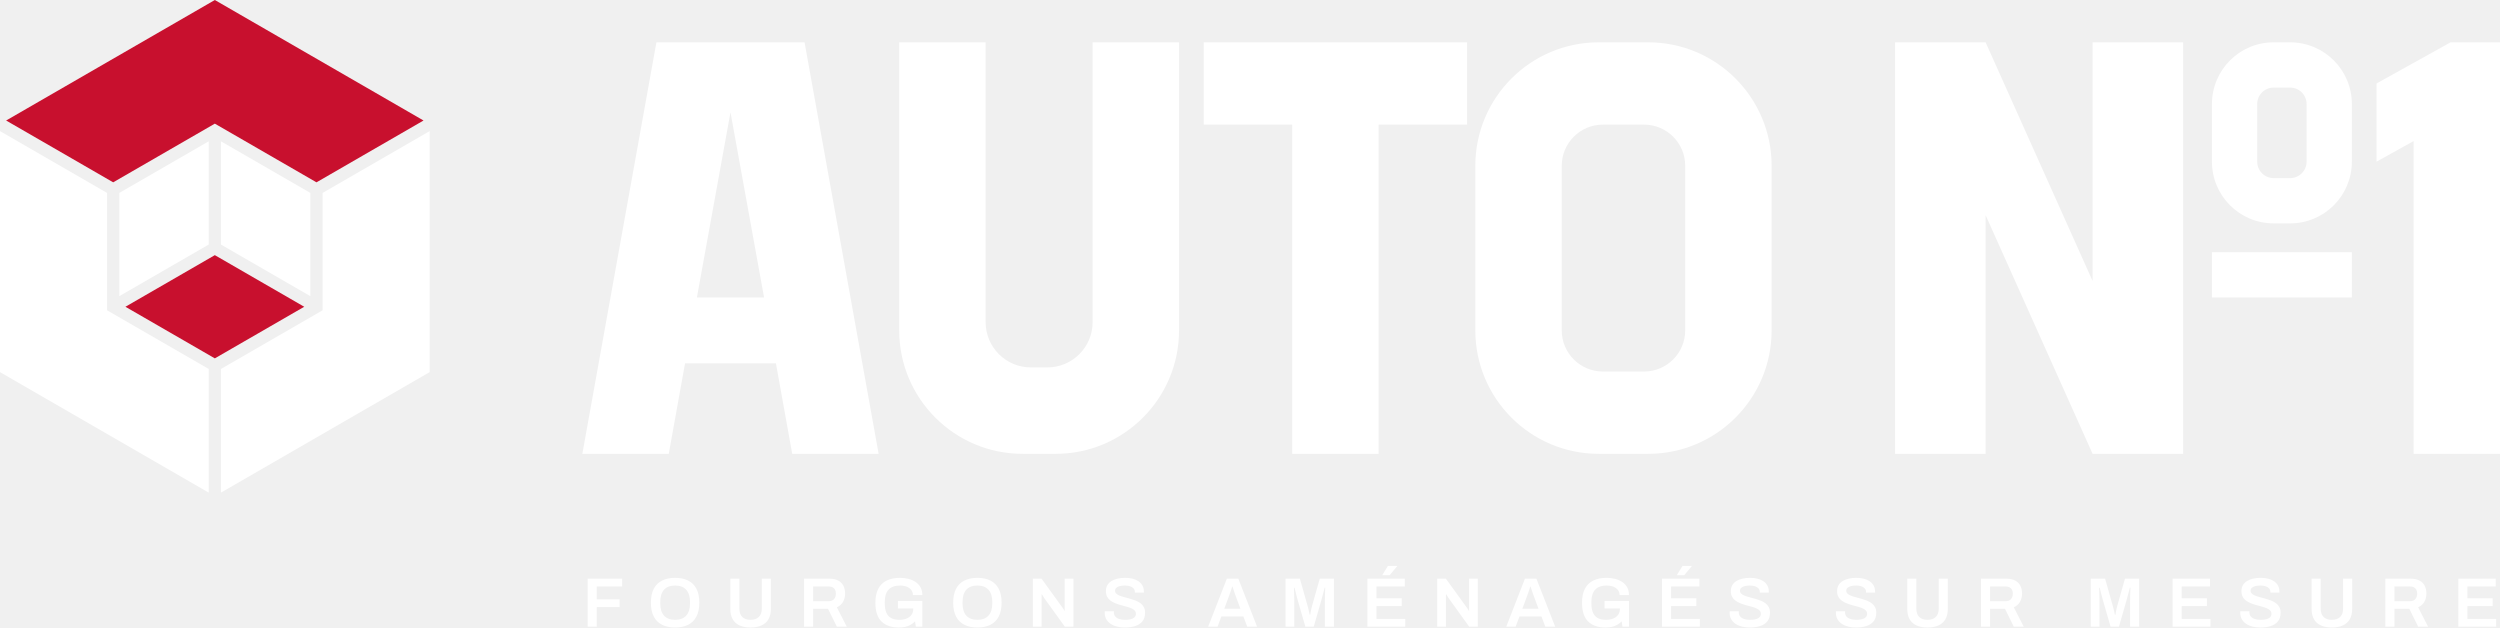
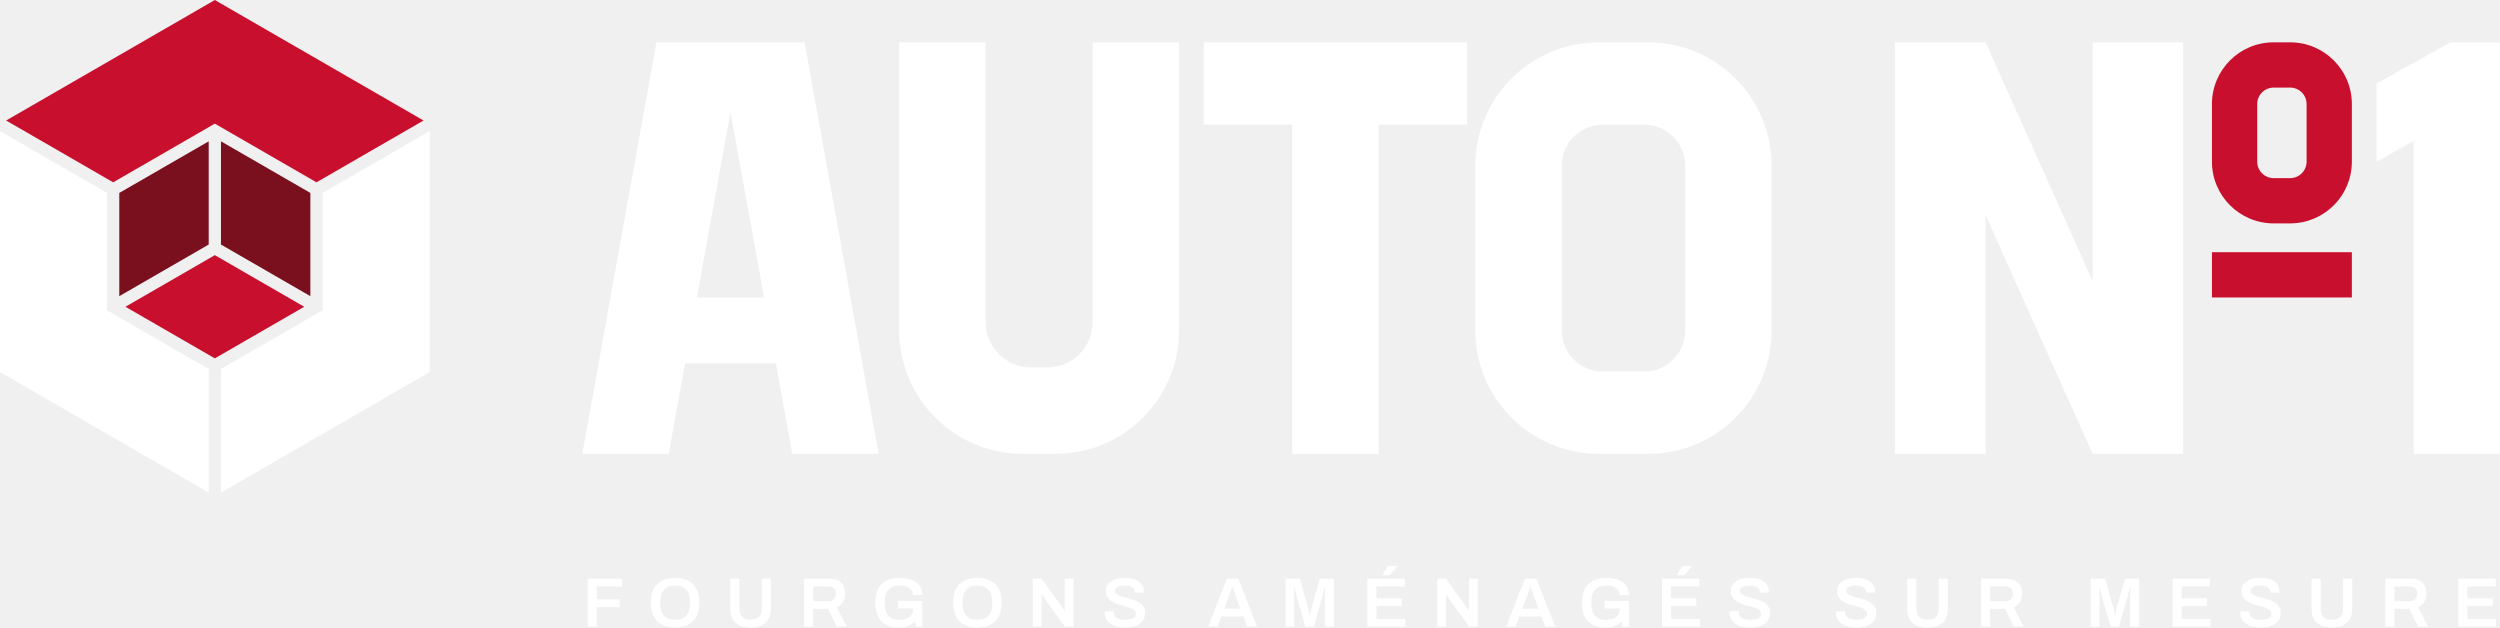
<svg xmlns="http://www.w3.org/2000/svg" viewBox="1.488 -10.282 607.512 152.486" width="607.51" height="152.49">
-   <path fill="#FFFFFF" d="M1.488,21.577 L1.488,80.141 L52.204,109.423 L52.204,79.379 L27.503,65.119 L27.503,36.599 Z M105.896,21.577 L79.881,36.599 L79.881,65.119 L55.180,79.379 L55.180,109.423 L105.896,80.141 Z M30.479,36.599 L30.479,61.683 L52.204,49.141 L52.204,24.057 Z M55.180,24.057 L55.180,49.141 L76.905,61.683 L76.905,36.599 Z" />
+   <path fill="#FFFFFF" d="M1.488,21.577 L1.488,80.141 L52.204,109.423 L52.204,79.379 L27.503,65.119 L27.503,36.599 Z M105.896,21.577 L79.881,36.599 L79.881,65.119 L55.180,79.379 L55.180,109.423 L105.896,80.141 Z" />
+   <path fill="#7A0F1E" d="M30.479,36.599 L30.479,61.683 L52.204,49.141 L52.204,24.057 Z M55.180,24.057 L55.180,49.141 L76.905,61.683 L76.905,36.599 Z" />
  <path fill="#C8102E" d="M53.692,-10.282 L2.976,19.000 L28.991,34.022 L53.692,19.762 L78.393,34.022 L104.408,19.000 Z M31.967,64.260 L53.692,76.802 L75.417,64.260 L53.692,51.718 Z" />
  <g transform="translate(143 0)">
    <path fill="#FFFFFF" fill-rule="evenodd" d="M0,100 L18,0 L54,0 L72,100 L51,100 L47.04,78 L24.96,78 L21,100 Z M36,17 L44.16,62 L27.84,62 Z M77,0 H98 V68 A11,11 0 0 0 109,79 H113 A11,11 0 0 0 124,68 V0 H145 V70 A30,30 0 0 1 115,100 H107 A30,30 0 0 1 77,70 Z M151,0 H215 V20 H193.5 V100 H172.5 V20 H151 Z M247,0 H259 A30,30 0 0 1 289,30 V70 A30,30 0 0 1 259,100 H247 A30,30 0 0 1 217,70 V30 A30,30 0 0 1 247,0 Z M248,20 H258 A10,10 0 0 1 268,30 V70 A10,10 0 0 1 258,80 H248 A10,10 0 0 1 238,70 V30 A10,10 0 0 1 248,20 Z M319,100 L319,0 L341,0 L367,58 L367,0 L389,0 L389,100 L367,100 L341,42 L341,100 Z M436,10 L454,0 L466,0 L466,100 L445,100 L445,24 L436,29 Z" />
-     <path fill="#FFFFFF" fill-rule="evenodd" d="M411,0 H415 A15,15 0 0 1 430,15 V29 A15,15 0 0 1 415,44 H411 A15,15 0 0 1 396,29 V15 A15,15 0 0 1 411,0 Z M411,11 H415 A4,4 0 0 1 419,15 V29 A4,4 0 0 1 415,33 H411 A4,4 0 0 1 407,29 V15 A4,4 0 0 1 411,11 Z M396,51 H430 V62 H396 Z" />
+     <path fill="#C8102E" fill-rule="evenodd" d="M411,0 H415 A15,15 0 0 1 430,15 V29 A15,15 0 0 1 415,44 H411 A15,15 0 0 1 396,29 V15 A15,15 0 0 1 411,0 Z M411,11 H415 A4,4 0 0 1 419,15 V29 A4,4 0 0 1 415,33 H411 A4,4 0 0 1 407,29 V15 A4,4 0 0 1 411,11 Z M396,51 H430 V62 H396 Z" />
  </g>
  <path fill="#FFFFFF" d="M144.292 142.0V130.338H152.673V132.225H146.502V135.353H152.061V137.24H146.502V142.0Z M165.542 142.204Q163.723 142.204 162.397 141.55Q161.071 140.895 160.365 139.552Q159.66 138.209 159.66 136.169Q159.66 134.112 160.365 132.778Q161.071 131.443 162.397 130.788Q163.723 130.134 165.542 130.134Q167.378 130.134 168.695 130.788Q170.013 131.443 170.718 132.778Q171.424 134.112 171.424 136.169Q171.424 138.209 170.718 139.552Q170.013 140.895 168.695 141.55Q167.378 142.204 165.542 142.204ZM165.542 140.334Q166.426 140.334 167.097 140.079Q167.769 139.824 168.228 139.322Q168.687 138.821 168.925 138.082Q169.163 137.342 169.163 136.373V135.999Q169.163 135.013 168.925 134.265Q168.687 133.517 168.228 133.016Q167.769 132.514 167.097 132.259Q166.426 132.004 165.542 132.004Q164.658 132.004 163.986 132.259Q163.315 132.514 162.856 133.016Q162.397 133.517 162.167 134.265Q161.938 135.013 161.938 135.999V136.373Q161.938 137.342 162.167 138.082Q162.397 138.821 162.856 139.322Q163.315 139.824 163.986 140.079Q164.658 140.334 165.542 140.334Z M183.868 142.204Q182.338 142.204 181.233 141.711Q180.128 141.218 179.541 140.207Q178.955 139.195 178.955 137.682V130.338H181.165V137.614Q181.165 138.957 181.87 139.645Q182.576 140.334 183.868 140.334Q185.16 140.334 185.882 139.645Q186.605 138.957 186.605 137.614V130.338H188.815V137.682Q188.815 139.195 188.22 140.207Q187.625 141.218 186.52 141.711Q185.415 142.204 183.868 142.204Z M196.873 142.0V130.338H203.01Q204.302 130.338 205.152 130.78Q206.002 131.222 206.427 132.038Q206.852 132.854 206.852 133.959Q206.852 135.098 206.342 135.974Q205.832 136.849 204.846 137.291L207.26 142.0H204.846L202.704 137.665H199.083V142.0ZM199.083 135.812H202.84Q203.69 135.812 204.149 135.319Q204.608 134.826 204.608 133.959Q204.608 133.398 204.404 133.016Q204.2 132.633 203.809 132.429Q203.418 132.225 202.84 132.225H199.083Z M219.907 142.204Q217.204 142.204 215.708 140.75Q214.212 139.297 214.212 136.169Q214.212 134.112 214.918 132.778Q215.623 131.443 216.958 130.788Q218.292 130.134 220.162 130.134Q221.284 130.134 222.27 130.389Q223.256 130.644 224.013 131.163Q224.769 131.681 225.194 132.463Q225.619 133.245 225.619 134.316H223.341Q223.341 133.755 223.095 133.322Q222.848 132.888 222.415 132.591Q221.981 132.293 221.42 132.149Q220.859 132.004 220.23 132.004Q219.295 132.004 218.59 132.25Q217.884 132.497 217.417 132.999Q216.949 133.5 216.72 134.248Q216.49 134.996 216.49 135.999V136.356Q216.49 137.733 216.881 138.617Q217.272 139.501 218.063 139.918Q218.853 140.334 220.026 140.334Q221.029 140.334 221.786 140.028Q222.542 139.722 222.976 139.136Q223.409 138.549 223.409 137.699V137.58H219.686V135.744H225.619V142.0H224.038L223.851 140.708Q223.341 141.218 222.763 141.549Q222.185 141.881 221.488 142.043Q220.791 142.204 219.907 142.204Z M238.998 142.204Q237.179 142.204 235.853 141.55Q234.527 140.895 233.822 139.552Q233.116 138.209 233.116 136.169Q233.116 134.112 233.822 132.778Q234.527 131.443 235.853 130.788Q237.179 130.134 238.998 130.134Q240.834 130.134 242.152 130.788Q243.469 131.443 244.175 132.778Q244.88 134.112 244.88 136.169Q244.88 138.209 244.175 139.552Q243.469 140.895 242.152 141.55Q240.834 142.204 238.998 142.204ZM238.998 140.334Q239.882 140.334 240.554 140.079Q241.225 139.824 241.684 139.322Q242.143 138.821 242.381 138.082Q242.619 137.342 242.619 136.373V135.999Q242.619 135.013 242.381 134.265Q242.143 133.517 241.684 133.016Q241.225 132.514 240.554 132.259Q239.882 132.004 238.998 132.004Q238.114 132.004 237.443 132.259Q236.771 132.514 236.312 133.016Q235.853 133.517 235.624 134.265Q235.394 135.013 235.394 135.999V136.373Q235.394 137.342 235.624 138.082Q235.853 138.821 236.312 139.322Q236.771 139.824 237.443 140.079Q238.114 140.334 238.998 140.334Z M252.479 142.0V130.338H254.587L259.568 137.223Q259.653 137.325 259.772 137.503Q259.891 137.682 259.993 137.852Q260.095 138.022 260.129 138.124H260.214V130.338H262.339V142.0H260.248L255.25 135.064Q255.114 134.86 254.936 134.562Q254.757 134.265 254.689 134.146H254.604V142.0Z M274.817 142.204Q273.848 142.204 272.964 141.992Q272.08 141.779 271.4 141.328Q270.72 140.878 270.329 140.207Q269.938 139.535 269.938 138.617Q269.938 138.515 269.946 138.413Q269.955 138.311 269.955 138.26H272.182Q272.182 138.294 272.173 138.387Q272.165 138.481 272.165 138.549Q272.165 139.11 272.488 139.51Q272.811 139.909 273.423 140.121Q274.035 140.334 274.868 140.334Q275.429 140.334 275.862 140.266Q276.296 140.198 276.61 140.071Q276.925 139.943 277.129 139.764Q277.333 139.586 277.426 139.365Q277.52 139.144 277.52 138.889Q277.52 138.396 277.214 138.073Q276.908 137.75 276.389 137.529Q275.871 137.308 275.216 137.13Q274.562 136.951 273.873 136.764Q273.185 136.577 272.53 136.314Q271.876 136.05 271.357 135.676Q270.839 135.302 270.533 134.733Q270.227 134.163 270.227 133.364Q270.227 132.548 270.575 131.936Q270.924 131.324 271.561 130.925Q272.199 130.525 273.049 130.329Q273.899 130.134 274.902 130.134Q275.837 130.134 276.661 130.329Q277.486 130.525 278.115 130.942Q278.744 131.358 279.101 131.995Q279.458 132.633 279.458 133.517V133.721H277.265V133.551Q277.265 133.058 276.967 132.718Q276.67 132.378 276.134 132.191Q275.599 132.004 274.885 132.004Q274.12 132.004 273.576 132.149Q273.032 132.293 272.743 132.573Q272.454 132.854 272.454 133.262Q272.454 133.687 272.76 133.976Q273.066 134.265 273.584 134.469Q274.103 134.673 274.757 134.843Q275.412 135.013 276.1 135.209Q276.789 135.404 277.443 135.659Q278.098 135.914 278.616 136.296Q279.135 136.679 279.441 137.24Q279.747 137.801 279.747 138.583Q279.747 139.892 279.109 140.691Q278.472 141.49 277.358 141.847Q276.245 142.204 274.817 142.204Z M295.081 142.0 299.62 130.338H302.408L306.964 142.0H304.567L303.632 139.518H298.294L297.359 142.0ZM298.991 137.648H302.918L301.745 134.486Q301.677 134.316 301.583 134.053Q301.49 133.789 301.388 133.474Q301.286 133.16 301.184 132.837Q301.082 132.514 300.997 132.259H300.912Q300.81 132.599 300.665 133.041Q300.521 133.483 300.385 133.874Q300.249 134.265 300.164 134.486Z M313.883 142.0V130.338H317.368L319.204 136.832Q319.306 137.172 319.408 137.597Q319.51 138.022 319.603 138.413Q319.697 138.804 319.748 139.093H319.884Q319.918 138.838 319.986 138.464Q320.054 138.09 320.147 137.656Q320.241 137.223 320.36 136.815L322.196 130.338H325.647V142.0H323.437V136.101Q323.437 135.319 323.454 134.537Q323.471 133.755 323.496 133.194Q323.522 132.633 323.522 132.531H323.386Q323.352 132.684 323.216 133.194Q323.08 133.704 322.927 134.299Q322.774 134.894 322.655 135.319L320.734 142.0H318.694L316.773 135.336Q316.671 134.979 316.543 134.477Q316.416 133.976 316.288 133.449Q316.161 132.922 316.059 132.531H315.923Q315.94 132.99 315.957 133.627Q315.974 134.265 315.991 134.919Q316.008 135.574 316.008 136.101V142.0Z M333.772 142.0V130.338H342.867V132.225H335.982V135.098H342.119V136.985H335.982V140.113H342.969V142.0ZM337.376 129.488 338.753 127.244H340.997L341.014 127.295L339.178 129.488Z M350.738 142.0V130.338H352.846L357.827 137.223Q357.912 137.325 358.031 137.503Q358.15 137.682 358.252 137.852Q358.354 138.022 358.388 138.124H358.473V130.338H360.598V142.0H358.507L353.509 135.064Q353.373 134.86 353.195 134.562Q353.016 134.265 352.948 134.146H352.863V142.0Z M367.517 142.0 372.056 130.338H374.844L379.4 142.0H377.003L376.068 139.518H370.73L369.795 142.0ZM371.427 137.648H375.354L374.181 134.486Q374.113 134.316 374.02 134.053Q373.926 133.789 373.824 133.474Q373.722 133.16 373.62 132.837Q373.518 132.514 373.433 132.259H373.348Q373.246 132.599 373.102 133.041Q372.957 133.483 372.821 133.874Q372.685 134.265 372.6 134.486Z M391.623 142.204Q388.92 142.204 387.424 140.75Q385.928 139.297 385.928 136.169Q385.928 134.112 386.633 132.778Q387.339 131.443 388.673 130.788Q390.008 130.134 391.878 130.134Q393 130.134 393.986 130.389Q394.972 130.644 395.728 131.163Q396.485 131.681 396.91 132.463Q397.335 133.245 397.335 134.316H395.057Q395.057 133.755 394.81 133.322Q394.564 132.888 394.13 132.591Q393.697 132.293 393.136 132.149Q392.575 132.004 391.946 132.004Q391.011 132.004 390.305 132.25Q389.6 132.497 389.132 132.999Q388.665 133.5 388.435 134.248Q388.206 134.996 388.206 135.999V136.356Q388.206 137.733 388.597 138.617Q388.988 139.501 389.778 139.918Q390.569 140.334 391.742 140.334Q392.745 140.334 393.501 140.028Q394.258 139.722 394.691 139.136Q395.125 138.549 395.125 137.699V137.58H391.402V135.744H397.335V142.0H395.754L395.567 140.708Q395.057 141.218 394.479 141.549Q393.901 141.881 393.204 142.043Q392.507 142.204 391.623 142.204Z M405.359 142.0V130.338H414.454V132.225H407.569V135.098H413.706V136.985H407.569V140.113H414.556V142.0ZM408.963 129.488 410.34 127.244H412.584L412.601 127.295L410.765 129.488Z M426.677 142.204Q425.708 142.204 424.824 141.992Q423.94 141.779 423.26 141.328Q422.58 140.878 422.189 140.207Q421.798 139.535 421.798 138.617Q421.798 138.515 421.806 138.413Q421.815 138.311 421.815 138.26H424.042Q424.042 138.294 424.033 138.387Q424.025 138.481 424.025 138.549Q424.025 139.11 424.348 139.51Q424.671 139.909 425.283 140.121Q425.895 140.334 426.728 140.334Q427.289 140.334 427.722 140.266Q428.156 140.198 428.47 140.071Q428.785 139.943 428.989 139.764Q429.193 139.586 429.286 139.365Q429.38 139.144 429.38 138.889Q429.38 138.396 429.074 138.073Q428.768 137.75 428.249 137.529Q427.731 137.308 427.076 137.13Q426.422 136.951 425.733 136.764Q425.045 136.577 424.39 136.314Q423.736 136.05 423.217 135.676Q422.699 135.302 422.393 134.733Q422.087 134.163 422.087 133.364Q422.087 132.548 422.435 131.936Q422.784 131.324 423.421 130.925Q424.059 130.525 424.909 130.329Q425.759 130.134 426.762 130.134Q427.697 130.134 428.521 130.329Q429.346 130.525 429.975 130.942Q430.604 131.358 430.961 131.995Q431.318 132.633 431.318 133.517V133.721H429.125V133.551Q429.125 133.058 428.827 132.718Q428.53 132.378 427.994 132.191Q427.459 132.004 426.745 132.004Q425.98 132.004 425.436 132.149Q424.892 132.293 424.603 132.573Q424.314 132.854 424.314 133.262Q424.314 133.687 424.62 133.976Q424.926 134.265 425.444 134.469Q425.963 134.673 426.617 134.843Q427.272 135.013 427.96 135.209Q428.649 135.404 429.303 135.659Q429.958 135.914 430.476 136.296Q430.995 136.679 431.301 137.24Q431.607 137.801 431.607 138.583Q431.607 139.892 430.969 140.691Q430.332 141.49 429.218 141.847Q428.105 142.204 426.677 142.204Z M452.499 142.204Q451.53 142.204 450.646 141.992Q449.762 141.779 449.082 141.328Q448.402 140.878 448.011 140.207Q447.62 139.535 447.62 138.617Q447.62 138.515 447.629 138.413Q447.637 138.311 447.637 138.26H449.864Q449.864 138.294 449.856 138.387Q449.847 138.481 449.847 138.549Q449.847 139.11 450.17 139.51Q450.493 139.909 451.105 140.121Q451.717 140.334 452.55 140.334Q453.111 140.334 453.545 140.266Q453.978 140.198 454.293 140.071Q454.607 139.943 454.811 139.764Q455.015 139.586 455.109 139.365Q455.202 139.144 455.202 138.889Q455.202 138.396 454.896 138.073Q454.59 137.75 454.072 137.529Q453.553 137.308 452.899 137.13Q452.244 136.951 451.556 136.764Q450.867 136.577 450.213 136.314Q449.558 136.05 449.04 135.676Q448.521 135.302 448.215 134.733Q447.909 134.163 447.909 133.364Q447.909 132.548 448.258 131.936Q448.606 131.324 449.244 130.925Q449.881 130.525 450.731 130.329Q451.581 130.134 452.584 130.134Q453.519 130.134 454.344 130.329Q455.168 130.525 455.797 130.942Q456.426 131.358 456.783 131.995Q457.14 132.633 457.14 133.517V133.721H454.947V133.551Q454.947 133.058 454.65 132.718Q454.352 132.378 453.817 132.191Q453.281 132.004 452.567 132.004Q451.802 132.004 451.258 132.149Q450.714 132.293 450.425 132.573Q450.136 132.854 450.136 133.262Q450.136 133.687 450.442 133.976Q450.748 134.265 451.267 134.469Q451.785 134.673 452.44 134.843Q453.094 135.013 453.783 135.209Q454.471 135.404 455.126 135.659Q455.78 135.914 456.299 136.296Q456.817 136.679 457.123 137.24Q457.429 137.801 457.429 138.583Q457.429 139.892 456.792 140.691Q456.154 141.49 455.041 141.847Q453.927 142.204 452.499 142.204Z M469.873 142.204Q468.343 142.204 467.238 141.711Q466.133 141.218 465.547 140.207Q464.96 139.195 464.96 137.682V130.338H467.17V137.614Q467.17 138.957 467.876 139.645Q468.581 140.334 469.873 140.334Q471.165 140.334 471.888 139.645Q472.61 138.957 472.61 137.614V130.338H474.82V137.682Q474.82 139.195 474.225 140.207Q473.63 141.218 472.525 141.711Q471.42 142.204 469.873 142.204Z M482.878 142.0V130.338H489.015Q490.307 130.338 491.157 130.78Q492.007 131.222 492.432 132.038Q492.857 132.854 492.857 133.959Q492.857 135.098 492.347 135.974Q491.837 136.849 490.851 137.291L493.265 142.0H490.851L488.709 137.665H485.088V142.0ZM485.088 135.812H488.845Q489.695 135.812 490.154 135.319Q490.613 134.826 490.613 133.959Q490.613 133.398 490.409 133.016Q490.205 132.633 489.814 132.429Q489.423 132.225 488.845 132.225H485.088Z M509.551 142.0V130.338H513.036L514.872 136.832Q514.974 137.172 515.076 137.597Q515.178 138.022 515.271 138.413Q515.365 138.804 515.416 139.093H515.552Q515.586 138.838 515.654 138.464Q515.722 138.09 515.815 137.656Q515.909 137.223 516.028 136.815L517.864 130.338H521.315V142.0H519.105V136.101Q519.105 135.319 519.122 134.537Q519.139 133.755 519.164 133.194Q519.19 132.633 519.19 132.531H519.054Q519.02 132.684 518.884 133.194Q518.748 133.704 518.595 134.299Q518.442 134.894 518.323 135.319L516.402 142.0H514.362L512.441 135.336Q512.339 134.979 512.211 134.477Q512.084 133.976 511.956 133.449Q511.829 132.922 511.727 132.531H511.591Q511.608 132.99 511.625 133.627Q511.642 134.265 511.659 134.919Q511.676 135.574 511.676 136.101V142.0Z M529.441 142.0V130.338H538.536V132.225H531.651V135.098H537.788V136.985H531.651V140.113H538.638V142.0Z M550.758 142.204Q549.789 142.204 548.905 141.992Q548.021 141.779 547.341 141.328Q546.661 140.878 546.27 140.207Q545.879 139.535 545.879 138.617Q545.879 138.515 545.888 138.413Q545.896 138.311 545.896 138.26H548.123Q548.123 138.294 548.115 138.387Q548.106 138.481 548.106 138.549Q548.106 139.11 548.429 139.51Q548.752 139.909 549.364 140.121Q549.976 140.334 550.809 140.334Q551.37 140.334 551.804 140.266Q552.237 140.198 552.552 140.071Q552.866 139.943 553.07 139.764Q553.274 139.586 553.368 139.365Q553.461 139.144 553.461 138.889Q553.461 138.396 553.155 138.073Q552.849 137.75 552.331 137.529Q551.812 137.308 551.158 137.13Q550.503 136.951 549.815 136.764Q549.126 136.577 548.472 136.314Q547.817 136.05 547.299 135.676Q546.78 135.302 546.474 134.733Q546.168 134.163 546.168 133.364Q546.168 132.548 546.517 131.936Q546.865 131.324 547.503 130.925Q548.14 130.525 548.99 130.329Q549.84 130.134 550.843 130.134Q551.778 130.134 552.603 130.329Q553.427 130.525 554.056 130.942Q554.685 131.358 555.042 131.995Q555.399 132.633 555.399 133.517V133.721H553.206V133.551Q553.206 133.058 552.909 132.718Q552.611 132.378 552.076 132.191Q551.54 132.004 550.826 132.004Q550.061 132.004 549.517 132.149Q548.973 132.293 548.684 132.573Q548.395 132.854 548.395 133.262Q548.395 133.687 548.701 133.976Q549.007 134.265 549.526 134.469Q550.044 134.673 550.699 134.843Q551.353 135.013 552.042 135.209Q552.73 135.404 553.385 135.659Q554.039 135.914 554.558 136.296Q555.076 136.679 555.382 137.24Q555.688 137.801 555.688 138.583Q555.688 139.892 555.051 140.691Q554.413 141.49 553.3 141.847Q552.186 142.204 550.758 142.204Z M568.132 142.204Q566.602 142.204 565.497 141.711Q564.392 141.218 563.806 140.207Q563.219 139.195 563.219 137.682V130.338H565.429V137.614Q565.429 138.957 566.135 139.645Q566.84 140.334 568.132 140.334Q569.424 140.334 570.147 139.645Q570.869 138.957 570.869 137.614V130.338H573.079V137.682Q573.079 139.195 572.484 140.207Q571.889 141.218 570.784 141.711Q569.679 142.204 568.132 142.204Z M581.137 142.0V130.338H587.274Q588.566 130.338 589.416 130.78Q590.266 131.222 590.691 132.038Q591.116 132.854 591.116 133.959Q591.116 135.098 590.606 135.974Q590.096 136.849 589.11 137.291L591.524 142.0H589.11L586.968 137.665H583.347V142.0ZM583.347 135.812H587.104Q587.954 135.812 588.413 135.319Q588.872 134.826 588.872 133.959Q588.872 133.398 588.668 133.016Q588.464 132.633 588.073 132.429Q587.682 132.225 587.104 132.225H583.347Z M598.868 142.0V130.338H607.963V132.225H601.078V135.098H607.215V136.985H601.078V140.113H608.065V142.0Z" />
</svg>
